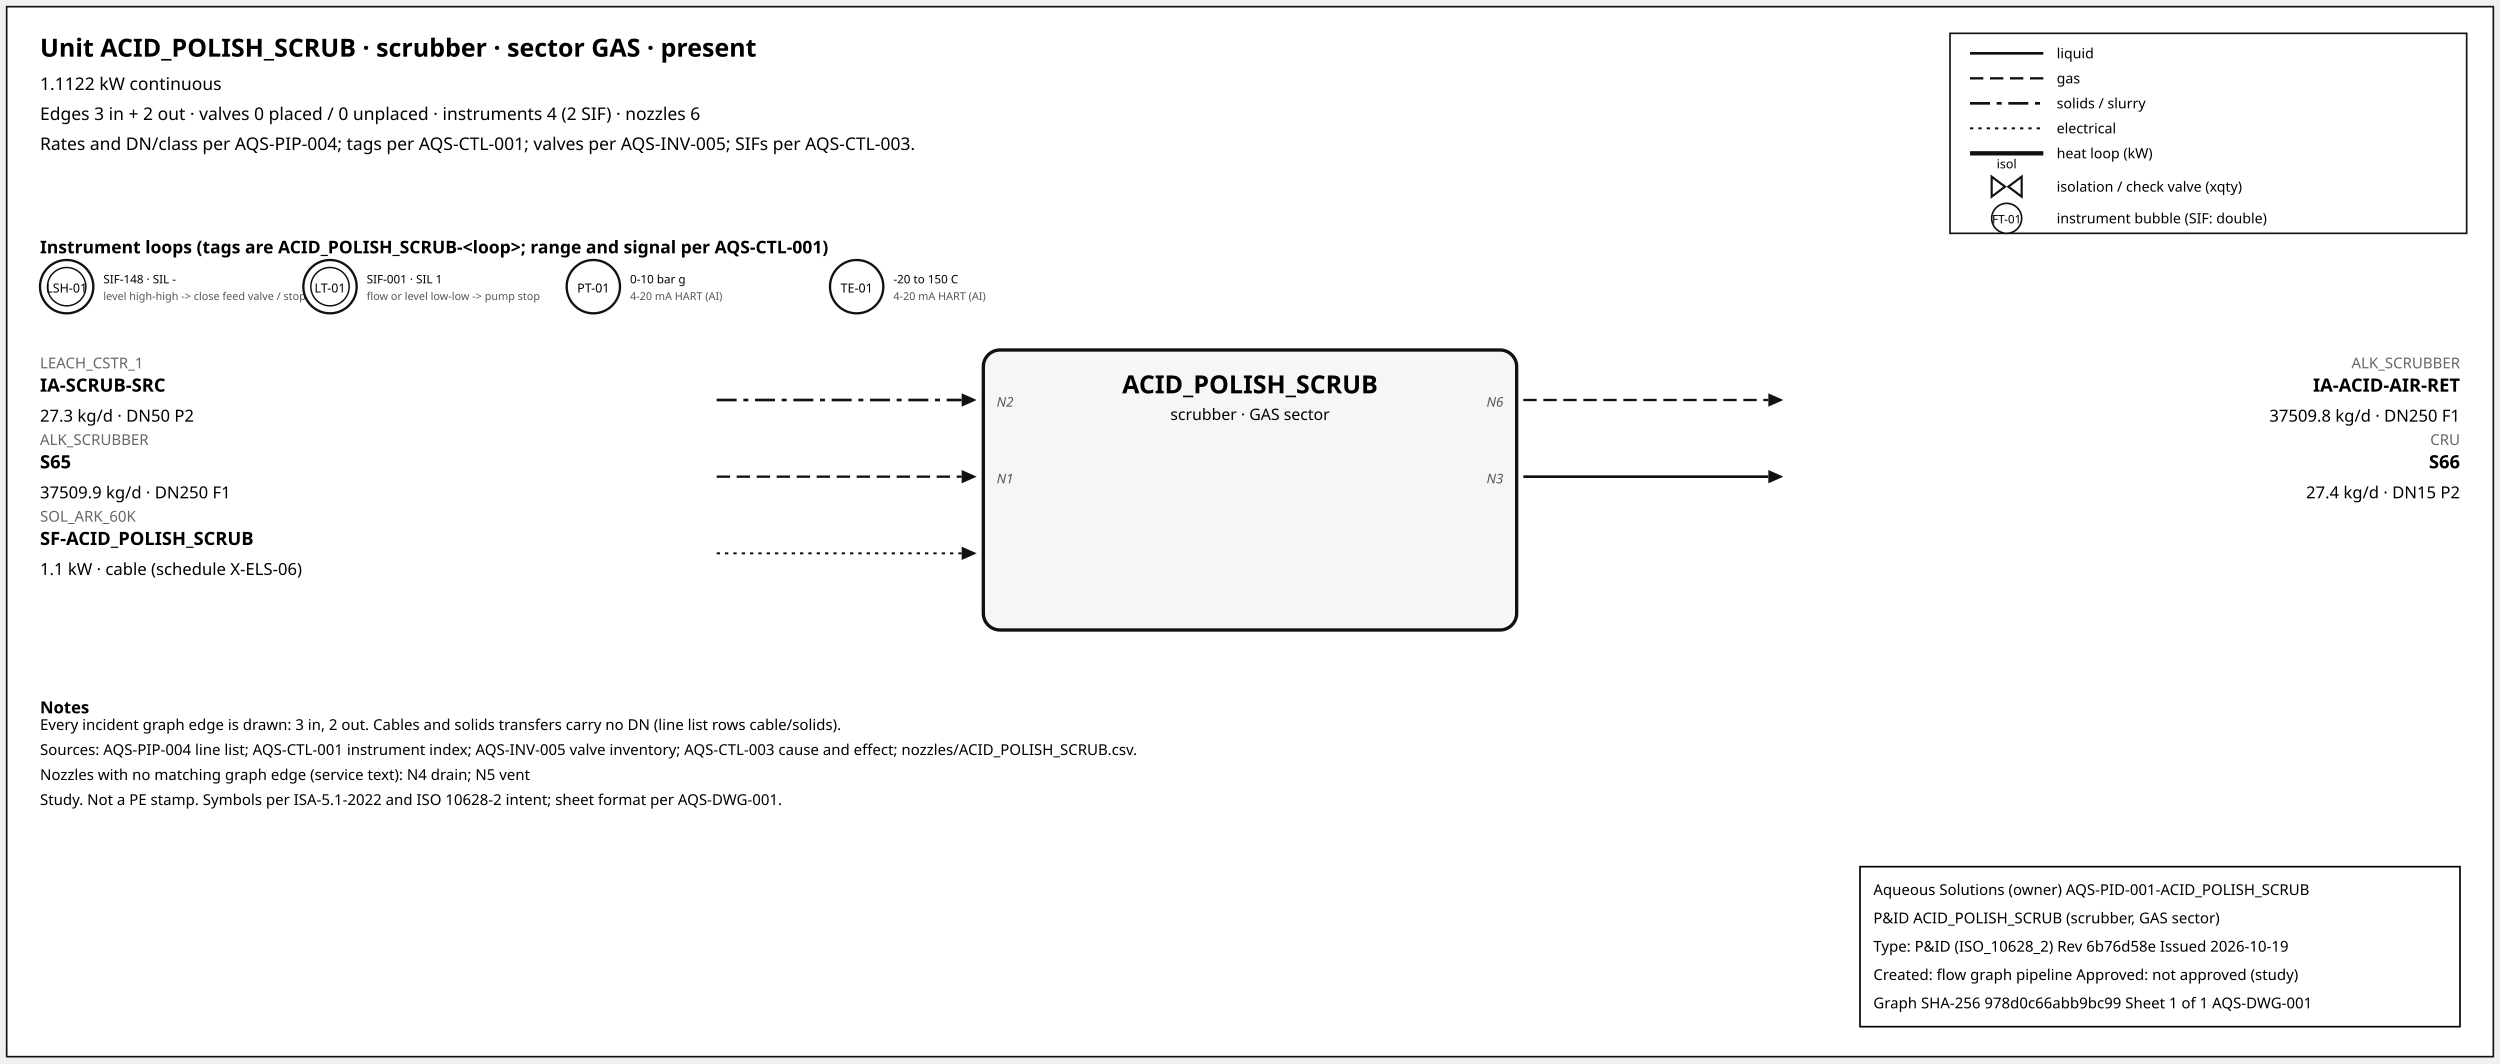
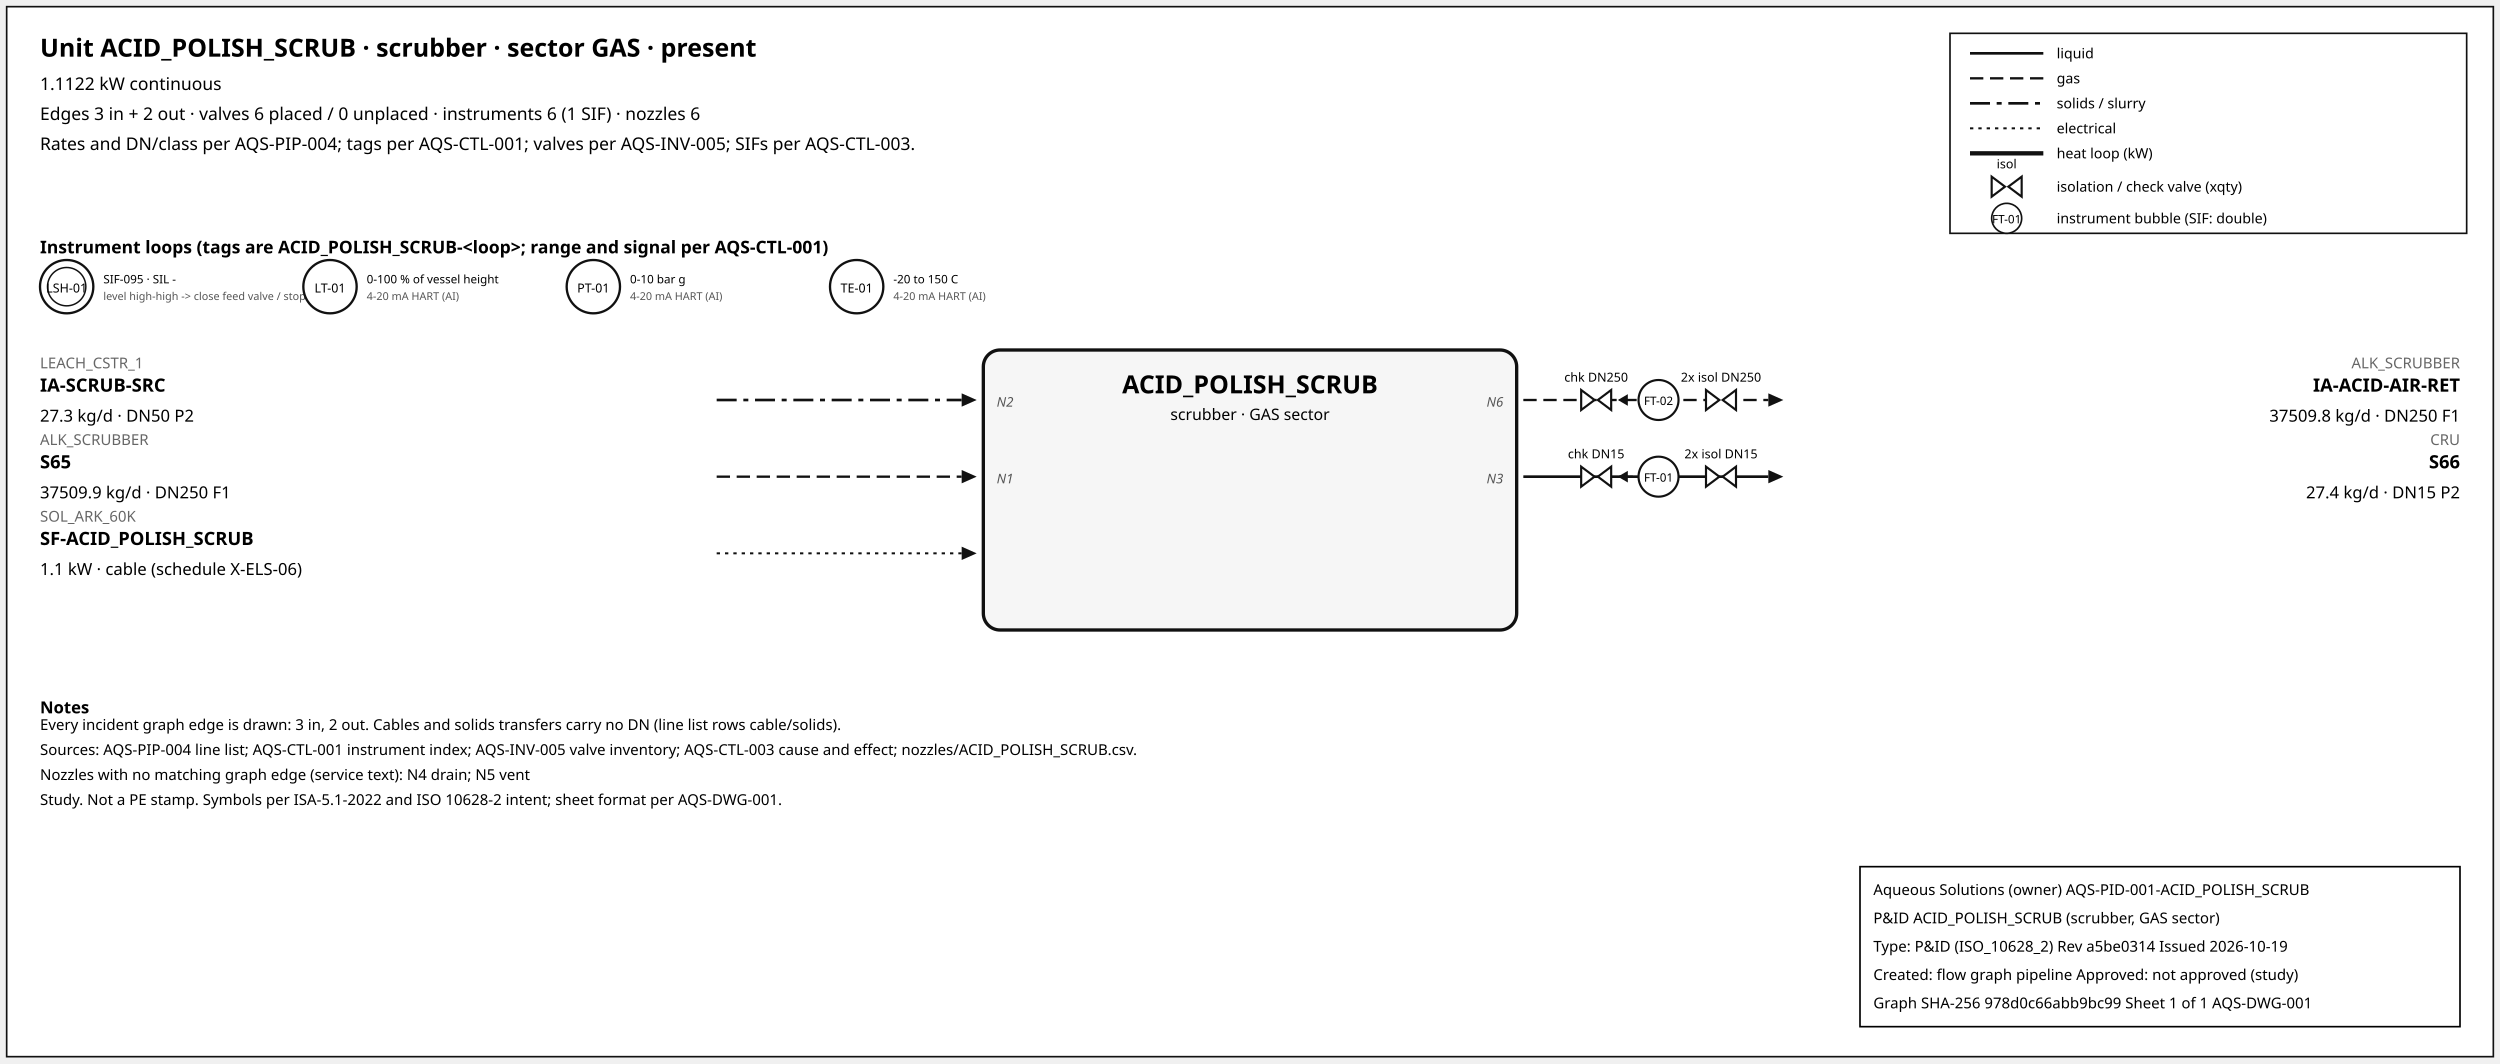
<svg xmlns="http://www.w3.org/2000/svg" width="1500" height="638" font-family="sans-serif">
  <rect x="4" y="4" width="1492" height="630" fill="white" stroke="#111" />
  <text x="24" y="34" font-size="15" font-weight="600">Unit ACID_POLISH_SCRUB · scrubber · sector GAS · present</text>
  <text x="24" y="54" font-size="10.5">1.1122 kW continuous</text>
-   <text x="24" y="72" font-size="10.5">Edges 3 in + 2 out · valves 0 placed / 0 unplaced · instruments 4 (2 SIF) · nozzles 6</text>
+   <text x="24" y="72" font-size="10.5">Edges 3 in + 2 out · valves 6 placed / 0 unplaced · instruments 6 (1 SIF) · nozzles 6</text>
  <text x="24" y="90" font-size="10.5">Rates and DN/class per AQS-PIP-004; tags per AQS-CTL-001; valves per AQS-INV-005; SIFs per AQS-CTL-003.</text>
  <rect x="1170" y="20" width="310" height="120" fill="white" stroke="#111" />
  <line x1="1182" y1="32" x2="1226" y2="32" stroke="#111" stroke-width="1.6" />
  <text x="1234" y="35" font-size="8.5">liquid</text>
  <line x1="1182" y1="47" x2="1226" y2="47" stroke="#111" stroke-width="1.4" stroke-dasharray="8,4" />
  <text x="1234" y="50" font-size="8.5">gas</text>
  <line x1="1182" y1="62" x2="1226" y2="62" stroke="#111" stroke-width="1.6" stroke-dasharray="12,4,3,4" />
  <text x="1234" y="65" font-size="8.5">solids / slurry</text>
  <line x1="1182" y1="77" x2="1226" y2="77" stroke="#111" stroke-width="1.2" stroke-dasharray="2,3" />
  <text x="1234" y="80" font-size="8.5">electrical</text>
  <line x1="1182" y1="92" x2="1226" y2="92" stroke="#111" stroke-width="2.6" />
  <text x="1234" y="95" font-size="8.5">heat loop (kW)</text>
  <path d="M 1195.0,106 L 1203.0,112 L 1195.0,118 Z M 1213.0,106 L 1205.0,112 L 1213.0,118 Z" fill="white" stroke="#111" stroke-width="1.3" />
  <text x="1204.0" y="101.0" font-size="7.5" text-anchor="middle">isol</text>
  <text x="1234" y="115" font-size="8.5">isolation / check valve (xqty)</text>
  <circle cx="1204" cy="131" r="9" fill="white" stroke="#111" />
  <text x="1204" y="134" font-size="7" text-anchor="middle">FT-01</text>
  <text x="1234" y="134" font-size="8.5">instrument bubble (SIF: double)</text>
  <text x="24" y="152" font-size="10.5" font-weight="600">Instrument loops (tags are ACID_POLISH_SCRUB-&lt;loop&gt;; range and signal per AQS-CTL-001)</text>
  <circle cx="40" cy="172" r="16" fill="white" stroke="#111" stroke-width="1.4" />
  <circle cx="40" cy="172" r="11.5" fill="none" stroke="#111" stroke-width="0.9" />
  <text x="40" y="175.5" font-size="7.5" text-anchor="middle">LSH-01</text>
-   <text x="62" y="170" font-size="7">SIF-148 · SIL -</text>
+   <text x="62" y="170" font-size="7">SIF-095 · SIL -</text>
  <text x="62" y="180" font-size="6.5" fill="#555">level high-high -&gt; close feed valve / stop f</text>
  <circle cx="198" cy="172" r="16" fill="white" stroke="#111" stroke-width="1.4" />
-   <circle cx="198" cy="172" r="11.5" fill="none" stroke="#111" stroke-width="0.9" />
  <text x="198" y="175.5" font-size="7.5" text-anchor="middle">LT-01</text>
-   <text x="220" y="170" font-size="7">SIF-001 · SIL 1</text>
-   <text x="220" y="180" font-size="6.5" fill="#555">flow or level low-low -&gt; pump stop</text>
+   <text x="220" y="170" font-size="7">0-100 % of vessel height</text>
+   <text x="220" y="180" font-size="6.5" fill="#555">4-20 mA HART (AI)</text>
  <circle cx="356" cy="172" r="16" fill="white" stroke="#111" stroke-width="1.4" />
  <text x="356" y="175.5" font-size="7.5" text-anchor="middle">PT-01</text>
  <text x="378" y="170" font-size="7">0-10 bar g</text>
  <text x="378" y="180" font-size="6.5" fill="#555">4-20 mA HART (AI)</text>
  <circle cx="514" cy="172" r="16" fill="white" stroke="#111" stroke-width="1.4" />
  <text x="514" y="175.5" font-size="7.5" text-anchor="middle">TE-01</text>
  <text x="536" y="170" font-size="7">-20 to 150 C</text>
  <text x="536" y="180" font-size="6.5" fill="#555">4-20 mA HART (AI)</text>
  <rect x="590" y="210" width="320" height="168" rx="10" fill="#f6f6f6" stroke="#111" stroke-width="2" />
  <text x="750.0" y="236" font-size="15" font-weight="700" text-anchor="middle">ACID_POLISH_SCRUB</text>
  <text x="750.0" y="252" font-size="9.5" text-anchor="middle">scrubber · GAS sector</text>
  <line x1="430" y1="240" x2="577" y2="240" stroke="#111" stroke-width="1.6" stroke-dasharray="12,4,3,4" class="edge-in" />
  <polygon points="586,240 577,236 577,244" fill="#111" />
  <text x="24" y="221" font-size="9" fill="#666" text-anchor="start">LEACH_CSTR_1</text>
  <text x="24" y="235" font-size="11" font-weight="600" text-anchor="start">IA-SCRUB-SRC</text>
  <text x="24" y="253" font-size="10" text-anchor="start">27.3 kg/d · DN50 P2</text>
  <text x="598" y="244" font-size="8" font-style="italic" fill="#555" text-anchor="start">N2</text>
  <line x1="430" y1="286" x2="577" y2="286" stroke="#111" stroke-width="1.4" stroke-dasharray="8,4" class="edge-in" />
  <polygon points="586,286 577,282 577,290" fill="#111" />
  <text x="24" y="267" font-size="9" fill="#666" text-anchor="start">ALK_SCRUBBER</text>
  <text x="24" y="281" font-size="11" font-weight="600" text-anchor="start">S65</text>
  <text x="24" y="299" font-size="10" text-anchor="start">37509.9 kg/d · DN250 F1</text>
  <text x="598" y="290" font-size="8" font-style="italic" fill="#555" text-anchor="start">N1</text>
  <line x1="430" y1="332" x2="577" y2="332" stroke="#111" stroke-width="1.2" stroke-dasharray="2,3" class="edge-in" />
  <polygon points="586,332 577,328 577,336" fill="#111" />
  <text x="24" y="313" font-size="9" fill="#666" text-anchor="start">SOL_ARK_60K</text>
  <text x="24" y="327" font-size="11" font-weight="600" text-anchor="start">SF-ACID_POLISH_SCRUB</text>
  <text x="24" y="345" font-size="10" text-anchor="start">1.1 kW · cable (schedule X-ELS-06)</text>
  <line x1="914" y1="240" x2="1061" y2="240" stroke="#111" stroke-width="1.4" stroke-dasharray="8,4" class="edge-out" />
  <polygon points="1070,240 1061,236 1061,244" fill="#111" />
  <text x="1476" y="221" font-size="9" fill="#666" text-anchor="end">ALK_SCRUBBER</text>
  <text x="1476" y="235" font-size="11" font-weight="600" text-anchor="end">IA-ACID-AIR-RET</text>
  <text x="1476" y="253" font-size="10" text-anchor="end">37509.8 kg/d · DN250 F1</text>
  <text x="902" y="244" font-size="8" font-style="italic" fill="#555" text-anchor="end">N6</text>
+   <line x1="979.7" y1="240" x2="971.7" y2="240" stroke="#111" stroke-width="1.2" />
+   <polygon points="970.7,240 976.7,236.5 976.7,243.5" fill="#111" />
+   <path d="M 948.7,234 L 956.7,240 L 948.7,246 Z M 966.7,234 L 958.7,240 L 966.7,246 Z" fill="white" stroke="#111" stroke-width="1.3" />
+   <text x="957.7" y="229.0" font-size="7.5" text-anchor="middle">chk DN250</text>
+   <path d="M 1023.6,234 L 1031.6,240 L 1023.6,246 Z M 1041.6,234 L 1033.6,240 L 1041.6,246 Z" fill="white" stroke="#111" stroke-width="1.3" />
+   <text x="1032.6" y="229.0" font-size="7.5" text-anchor="middle">2x isol DN250</text>
+   <circle cx="995.12" cy="240" r="12" fill="white" stroke="#111" stroke-width="1.3" />
+   <text x="995.12" y="243" font-size="7" text-anchor="middle">FT-02</text>
  <line x1="914" y1="286" x2="1061" y2="286" stroke="#111" stroke-width="1.6" class="edge-out" />
  <polygon points="1070,286 1061,282 1061,290" fill="#111" />
  <text x="1476" y="267" font-size="9" fill="#666" text-anchor="end">CRU</text>
  <text x="1476" y="281" font-size="11" font-weight="600" text-anchor="end">S66</text>
  <text x="1476" y="299" font-size="10" text-anchor="end">27.4 kg/d · DN15 P2</text>
  <text x="902" y="290" font-size="8" font-style="italic" fill="#555" text-anchor="end">N3</text>
+   <line x1="979.7" y1="286" x2="971.7" y2="286" stroke="#111" stroke-width="1.2" />
+   <polygon points="970.7,286 976.7,282.5 976.7,289.5" fill="#111" />
+   <path d="M 948.7,280 L 956.7,286 L 948.7,292 Z M 966.7,280 L 958.7,286 L 966.7,292 Z" fill="white" stroke="#111" stroke-width="1.3" />
+   <text x="957.7" y="275.0" font-size="7.5" text-anchor="middle">chk DN15</text>
+   <path d="M 1023.6,280 L 1031.6,286 L 1023.6,292 Z M 1041.6,280 L 1033.6,286 L 1041.6,292 Z" fill="white" stroke="#111" stroke-width="1.3" />
+   <text x="1032.6" y="275.0" font-size="7.5" text-anchor="middle">2x isol DN15</text>
+   <circle cx="995.12" cy="286" r="12" fill="white" stroke="#111" stroke-width="1.3" />
+   <text x="995.12" y="289" font-size="7" text-anchor="middle">FT-01</text>
  <text x="24" y="428" font-size="10" font-weight="600">Notes</text>
  <text x="24" y="438" font-size="9">Every incident graph edge is drawn: 3 in, 2 out. Cables and solids transfers carry no DN (line list rows cable/solids).</text>
  <text x="24" y="453" font-size="9">Sources: AQS-PIP-004 line list; AQS-CTL-001 instrument index; AQS-INV-005 valve inventory; AQS-CTL-003 cause and effect; nozzles/ACID_POLISH_SCRUB.csv.</text>
  <text x="24" y="468" font-size="9">Nozzles with no matching graph edge (service text): N4 drain; N5 vent</text>
  <text x="24" y="483" font-size="9">Study. Not a PE stamp. Symbols per ISA-5.1-2022 and ISO 10628-2 intent; sheet format per AQS-DWG-001.</text>
  <g id="aqs-title-block">
    <rect x="1116" y="520" width="360" height="96" fill="white" stroke="black" stroke-width="1" />
    <text x="1124" y="537" font-size="9">Aqueous Solutions (owner)   AQS-PID-001-ACID_POLISH_SCRUB</text>
    <text x="1124" y="554" font-size="9">P&amp;ID ACID_POLISH_SCRUB (scrubber, GAS sector)</text>
-     <text x="1124" y="571" font-size="9">Type: P&amp;ID (ISO_10628_2)   Rev 6b76d58e   Issued 2026-10-19</text>
+     <text x="1124" y="571" font-size="9">Type: P&amp;ID (ISO_10628_2)   Rev a5be0314   Issued 2026-10-19</text>
    <text x="1124" y="588" font-size="9">Created: flow graph pipeline   Approved: not approved (study)</text>
    <text x="1124" y="605" font-size="9">Graph SHA-256 978d0c66abb9bc99   Sheet 1 of 1   AQS-DWG-001</text>
  </g>
</svg>
